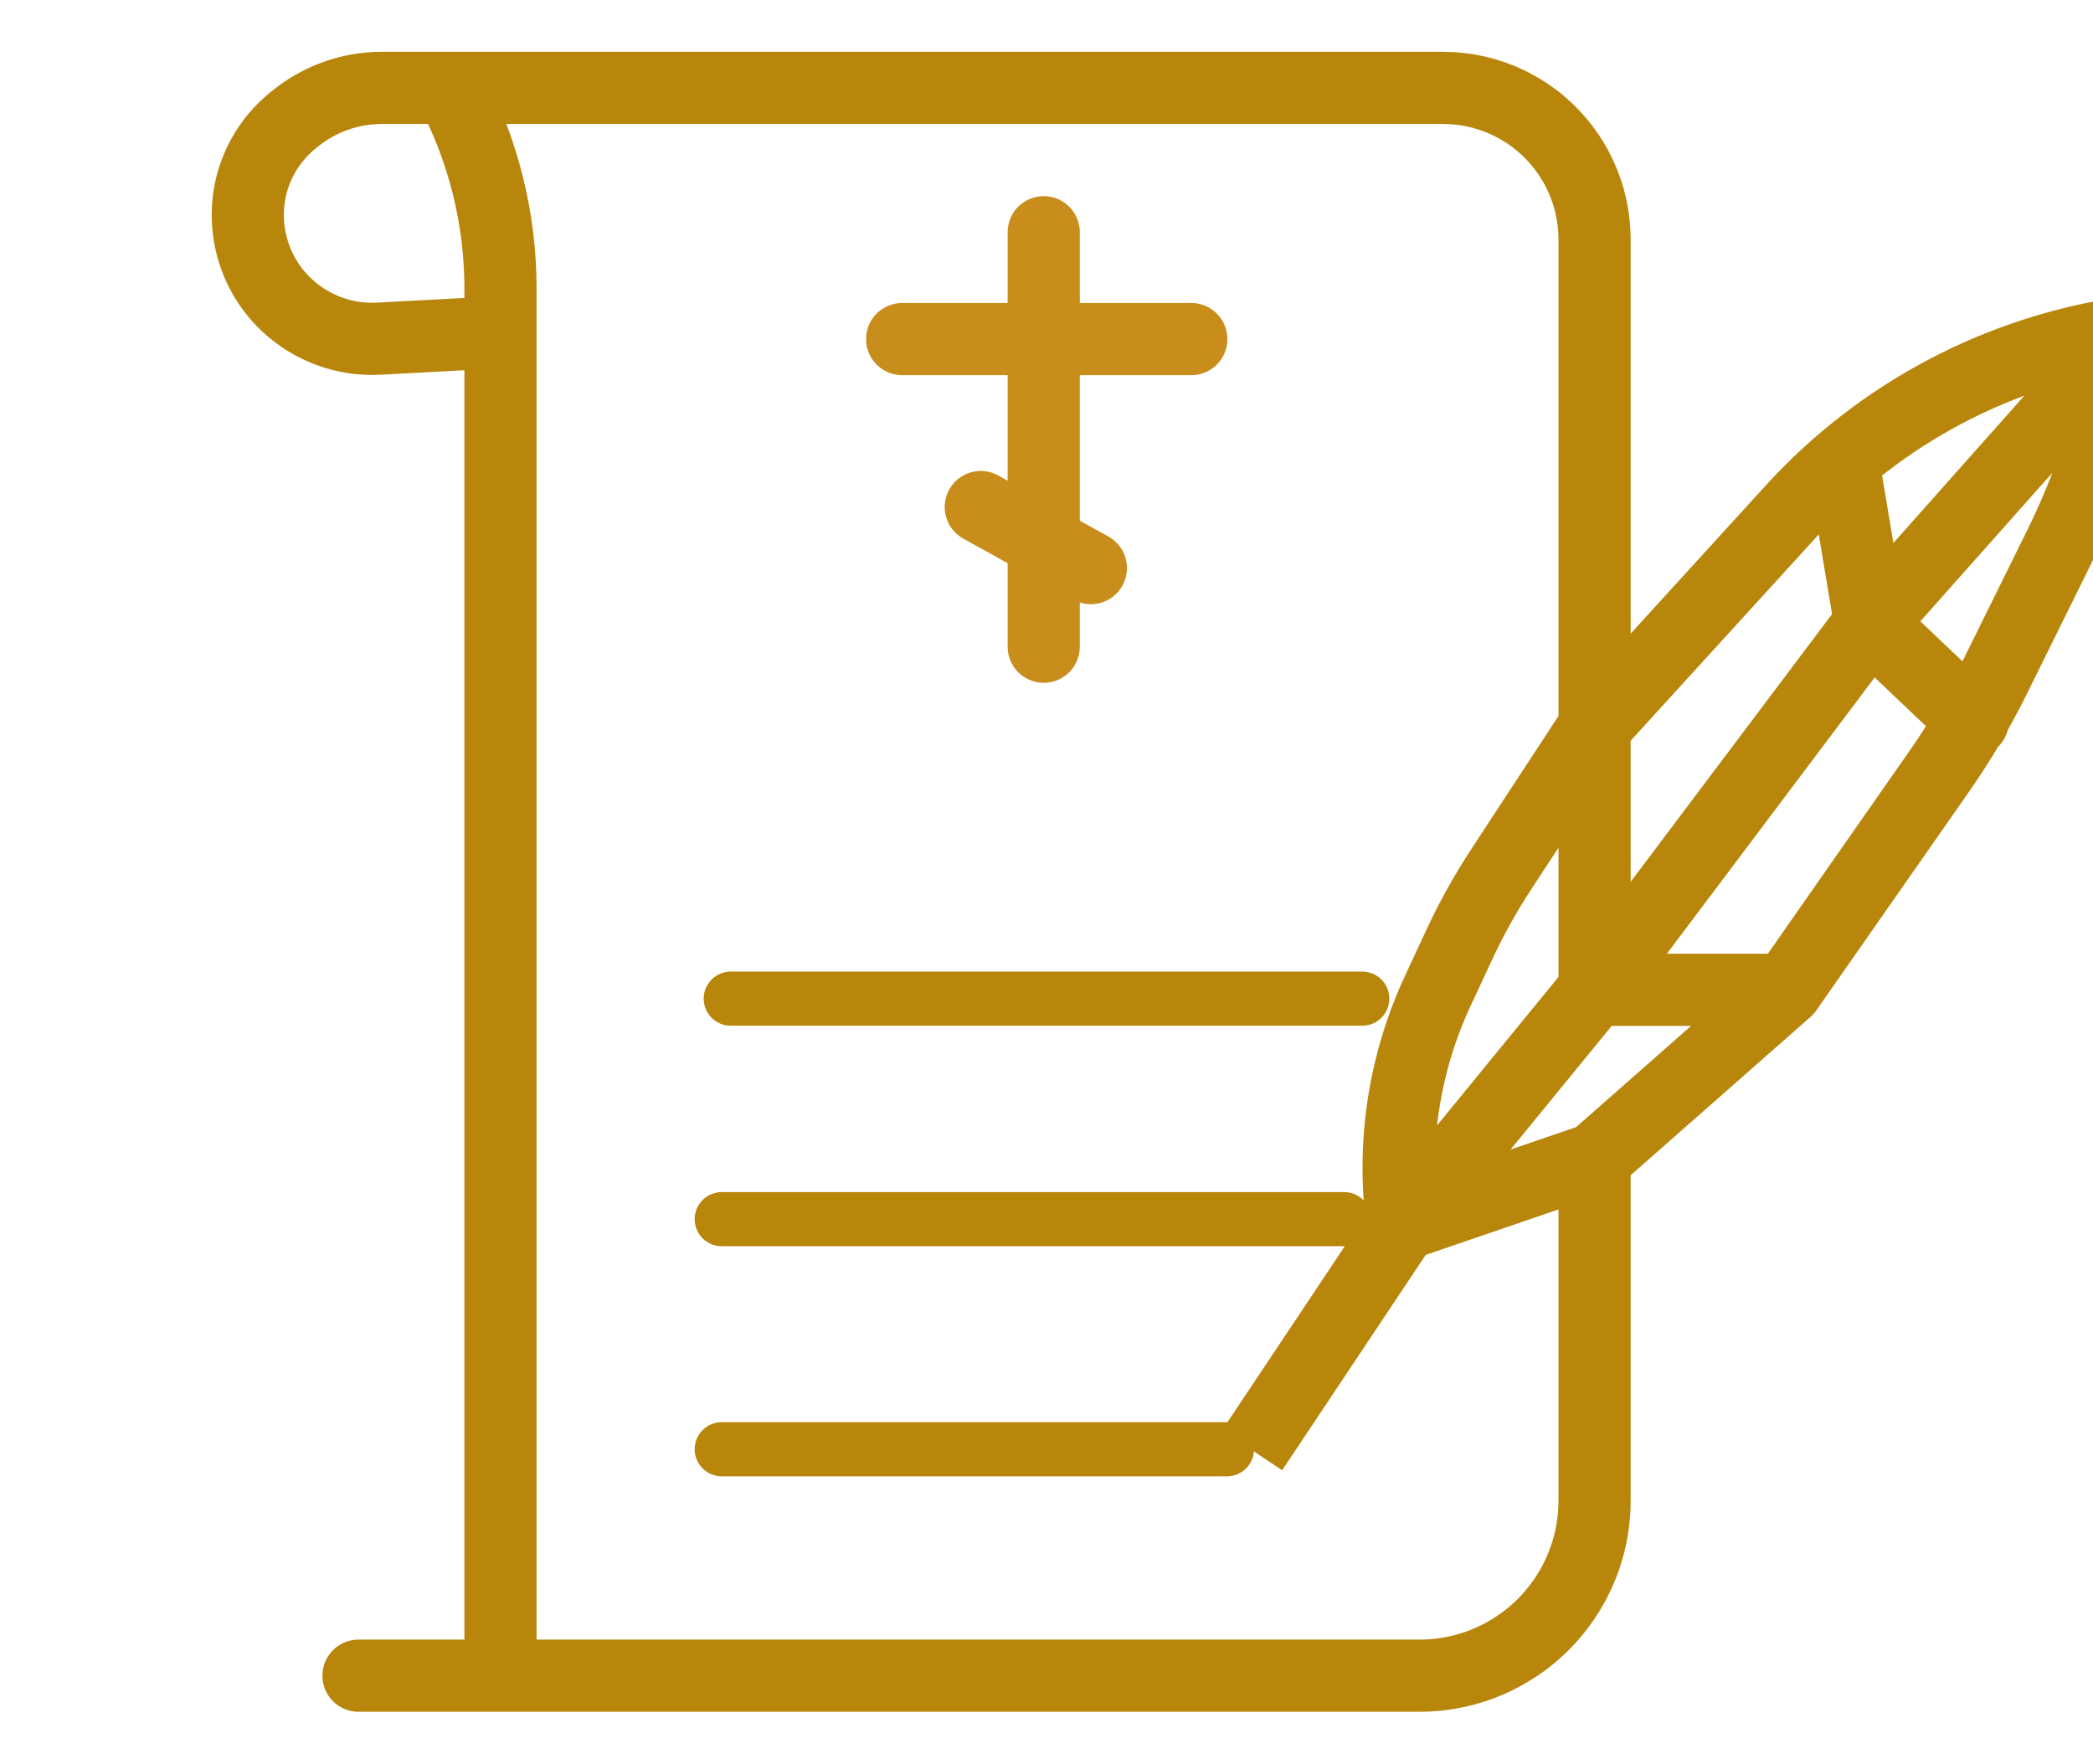
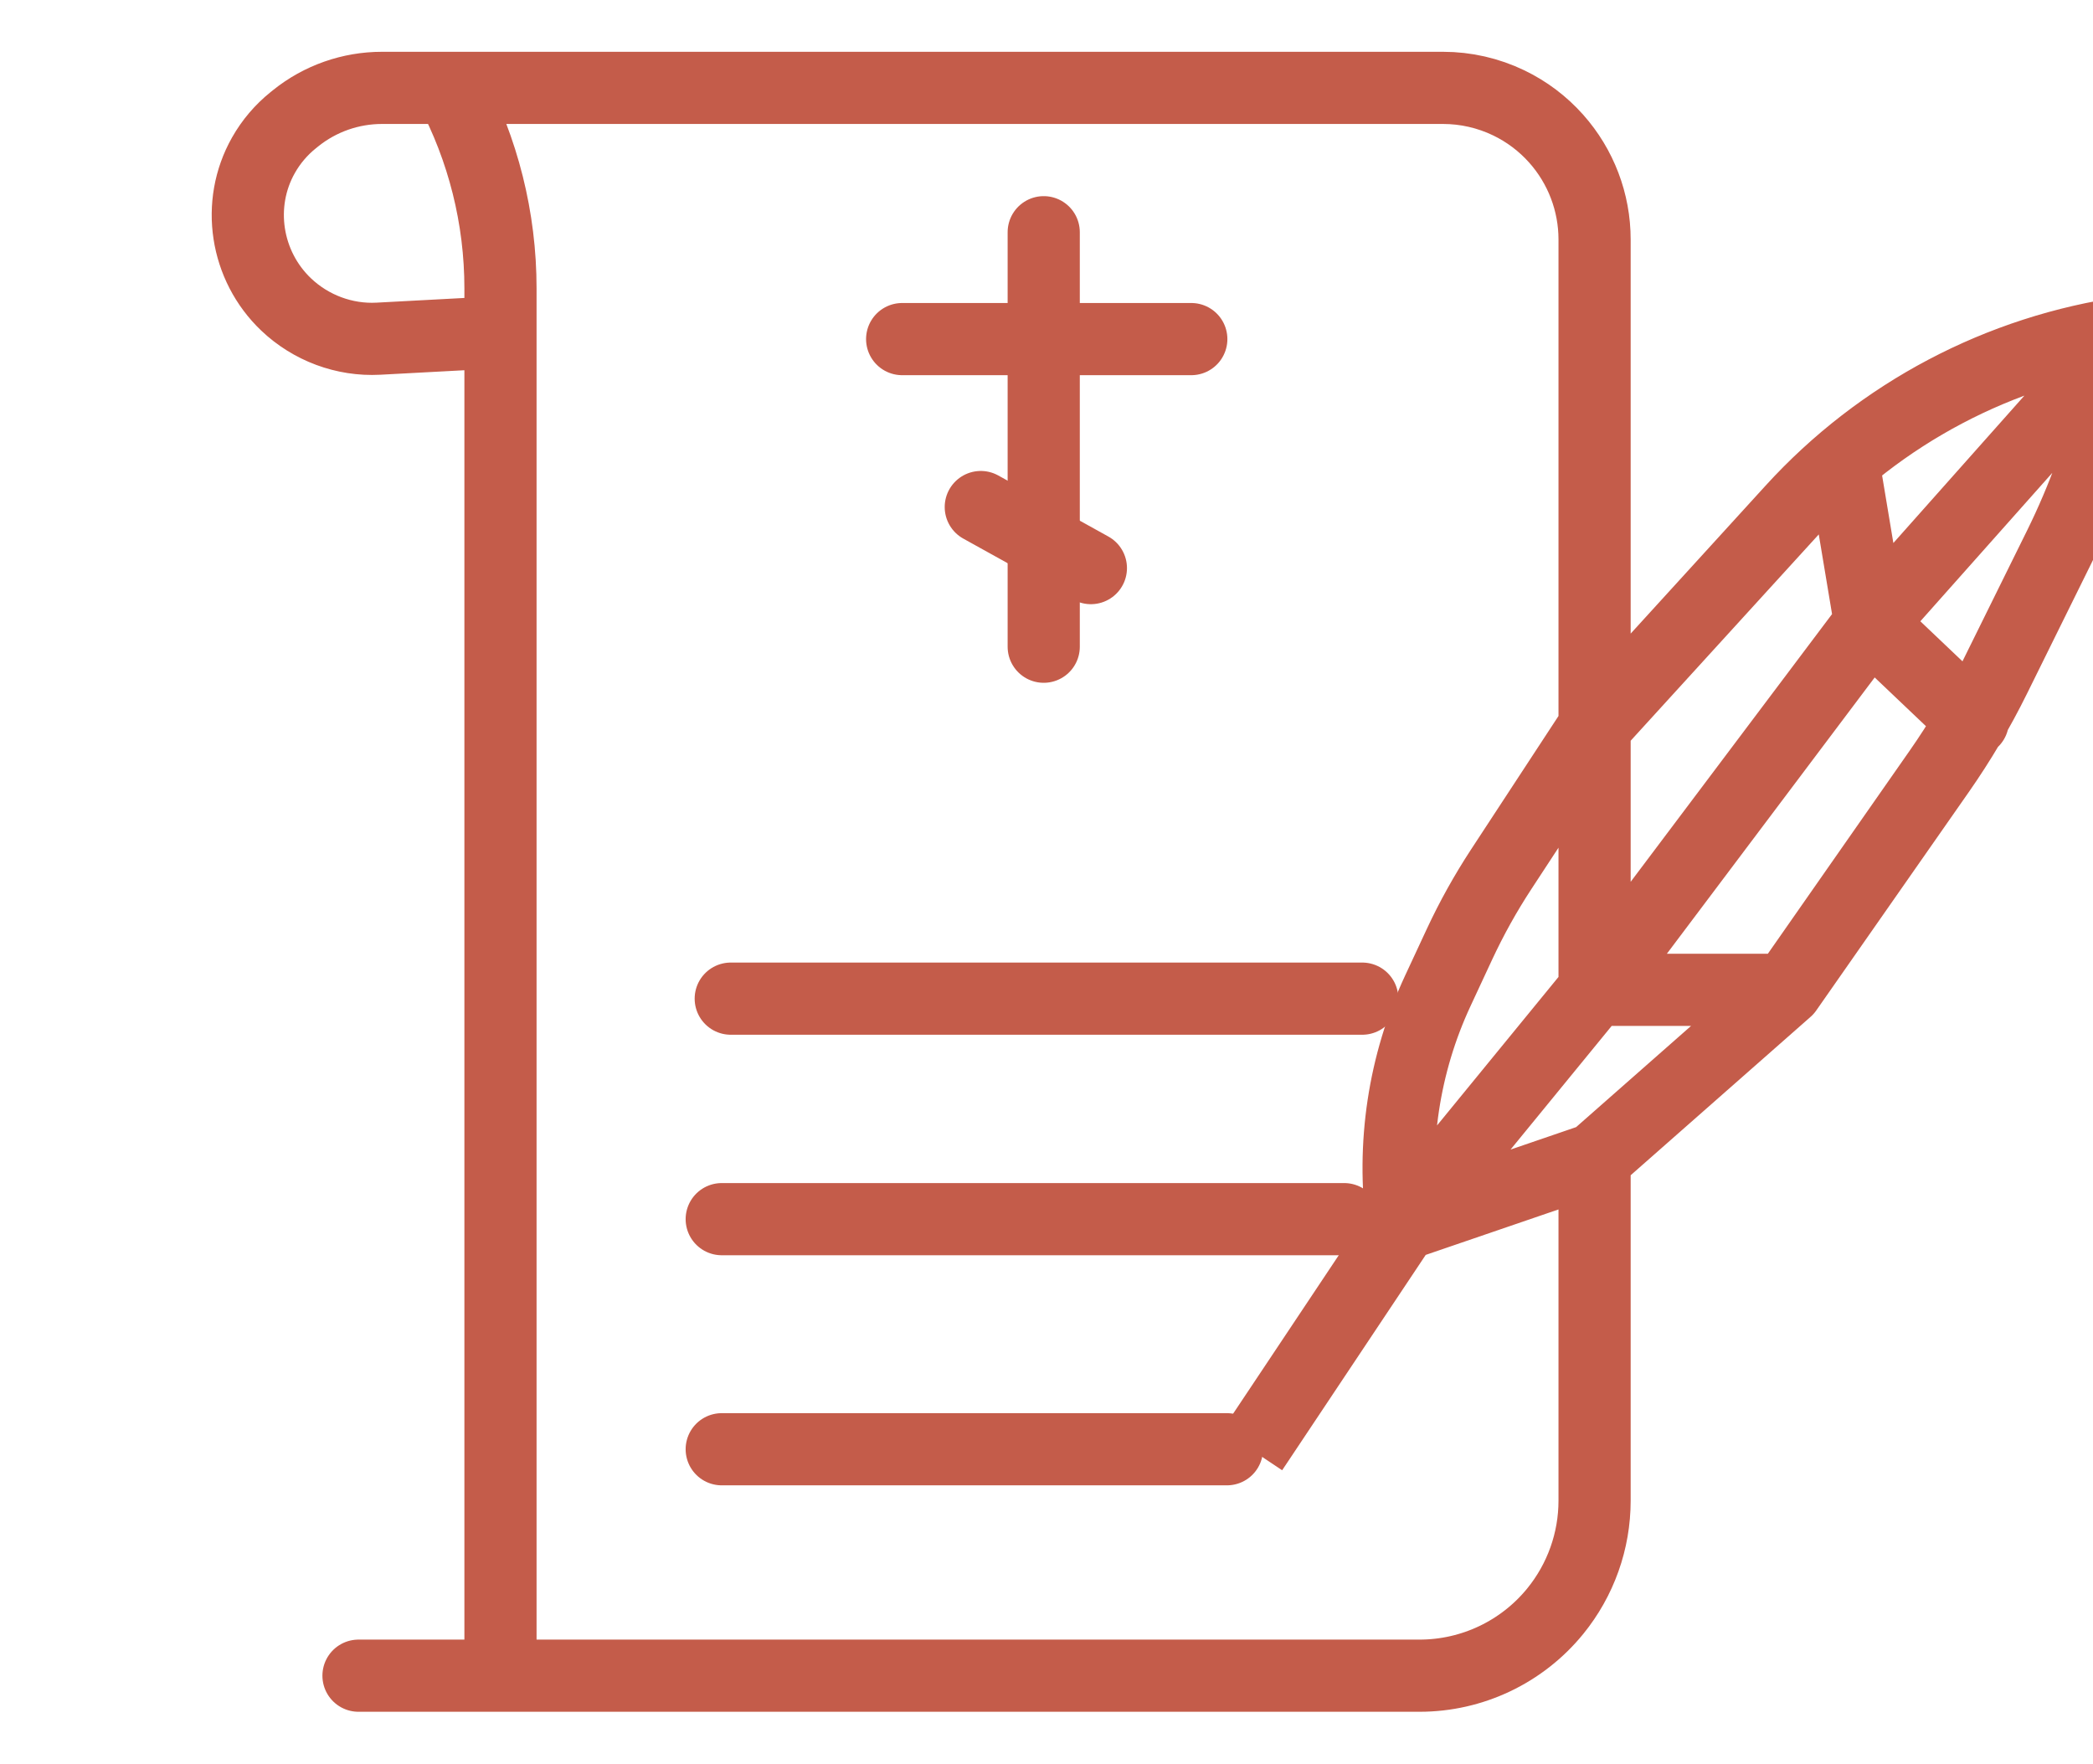
<svg xmlns="http://www.w3.org/2000/svg" width="108" height="91" viewBox="-12 0 116 91" fill="none">
-   <path d="M15.738 15.039L8.971 15.401C7.086 15.502 5.225 14.805 3.857 13.503C1.609 11.363 1.072 7.937 2.601 5.234C3.023 4.487 3.584 3.827 4.253 3.29L4.383 3.185C5.74 2.094 7.429 1.5 9.171 1.5H12.961M15.738 15.039V60.861V89.5M15.738 15.039V12.609C15.738 8.734 14.784 4.919 12.961 1.5M76.376 36.908V32.743V25.453V18.163V9.903C76.376 7.844 75.619 5.856 74.251 4.318C73.515 3.489 72.621 2.814 71.623 2.333C70.486 1.785 69.24 1.5 67.977 1.5H13.886H12.961M76.376 36.908L87.332 24.891C92.218 19.533 98.82 16.048 106 15.039M76.376 36.908V51.488M76.376 36.908L71.198 44.812C70.331 46.137 69.56 47.522 68.891 48.958L67.688 51.543C65.805 55.587 65.125 60.087 65.729 64.506M106 15.039L105.195 18.433C104.5 21.368 103.474 24.214 102.139 26.919L98.545 34.196C97.653 36.002 96.626 37.737 95.473 39.388L87.022 51.488M106 15.039L99.057 22.849L91.651 31.18M87.022 51.488L76.376 60.861M87.022 51.488H76.376M76.376 60.861V79.8C76.376 82.032 75.605 84.197 74.195 85.927C72.353 88.188 69.591 89.5 66.675 89.5H15.738M76.376 60.861L65.729 64.506M7.869 89.5H15.738M91.651 31.18L90.262 22.849M91.651 31.18L97.342 36.588M91.651 31.18L76.376 51.488M76.376 51.488L65.729 64.506M65.729 64.506L57.745 76.482L57.397 77.003L58.786 74.92" stroke="#B8860B" stroke-width="4" stroke-linecap="round" />
-   <path d="M28 76.95H56" stroke="#B8860B" stroke-width="3" stroke-linecap="round" />
-   <path d="M28 64.198H62.5" stroke="#B8860B" stroke-width="3" stroke-linecap="round" />
-   <path d="M28.5 51.977H63.5" stroke="#B8860B" stroke-width="3" stroke-linecap="round" />
-   <path d="M45.846 9.5V32.472" stroke="#C98D1C" stroke-width="4" stroke-linecap="round" />
-   <path d="M42.358 24.731L48.46 28.115" stroke="#C98D1C" stroke-width="4" stroke-linecap="round" />
-   <path d="M38 15.423H54.025" stroke="#C98D1C" stroke-width="4" stroke-linecap="round" />
+   <path d="M15.738 15.039L8.971 15.401C7.086 15.502 5.225 14.805 3.857 13.503C1.609 11.363 1.072 7.937 2.601 5.234C3.023 4.487 3.584 3.827 4.253 3.29L4.383 3.185C5.74 2.094 7.429 1.5 9.171 1.5H12.961M15.738 15.039V60.861V89.5M15.738 15.039V12.609C15.738 8.734 14.784 4.919 12.961 1.5M76.376 36.908V32.743V25.453V18.163V9.903C76.376 7.844 75.619 5.856 74.251 4.318C73.515 3.489 72.621 2.814 71.623 2.333C70.486 1.785 69.24 1.5 67.977 1.5H13.886H12.961M76.376 36.908L87.332 24.891C92.218 19.533 98.82 16.048 106 15.039M76.376 36.908V51.488M76.376 36.908L71.198 44.812C70.331 46.137 69.56 47.522 68.891 48.958L67.688 51.543C65.805 55.587 65.125 60.087 65.729 64.506M106 15.039L105.195 18.433C104.5 21.368 103.474 24.214 102.139 26.919L98.545 34.196C97.653 36.002 96.626 37.737 95.473 39.388L87.022 51.488M106 15.039L99.057 22.849L91.651 31.18M87.022 51.488L76.376 60.861M87.022 51.488H76.376M76.376 60.861V79.8C76.376 82.032 75.605 84.197 74.195 85.927C72.353 88.188 69.591 89.5 66.675 89.5H15.738M76.376 60.861L65.729 64.506M7.869 89.5H15.738M91.651 31.18L90.262 22.849M91.651 31.18L97.342 36.588M91.651 31.18L76.376 51.488M76.376 51.488L65.729 64.506M65.729 64.506L57.745 76.482L57.397 77.003L58.786 74.92" stroke="#C45C4A" stroke-width="4" stroke-linecap="round" />
+   <path d="M28 76.95H56" stroke="#C45C4A" stroke-width="4" stroke-linecap="round" />
+   <path d="M28 64.198H62.5" stroke="#C45C4A" stroke-width="4" stroke-linecap="round" />
+   <path d="M28.5 51.977H63.5" stroke="#C45C4A" stroke-width="4" stroke-linecap="round" />
+   <path d="M45.846 9.5V32.472" stroke="#C45C4A" stroke-width="4" stroke-linecap="round" />
+   <path d="M42.358 24.731L48.46 28.115" stroke="#C45C4A" stroke-width="4" stroke-linecap="round" />
+   <path d="M38 15.423H54.025" stroke="#C45C4A" stroke-width="4" stroke-linecap="round" />
</svg>
